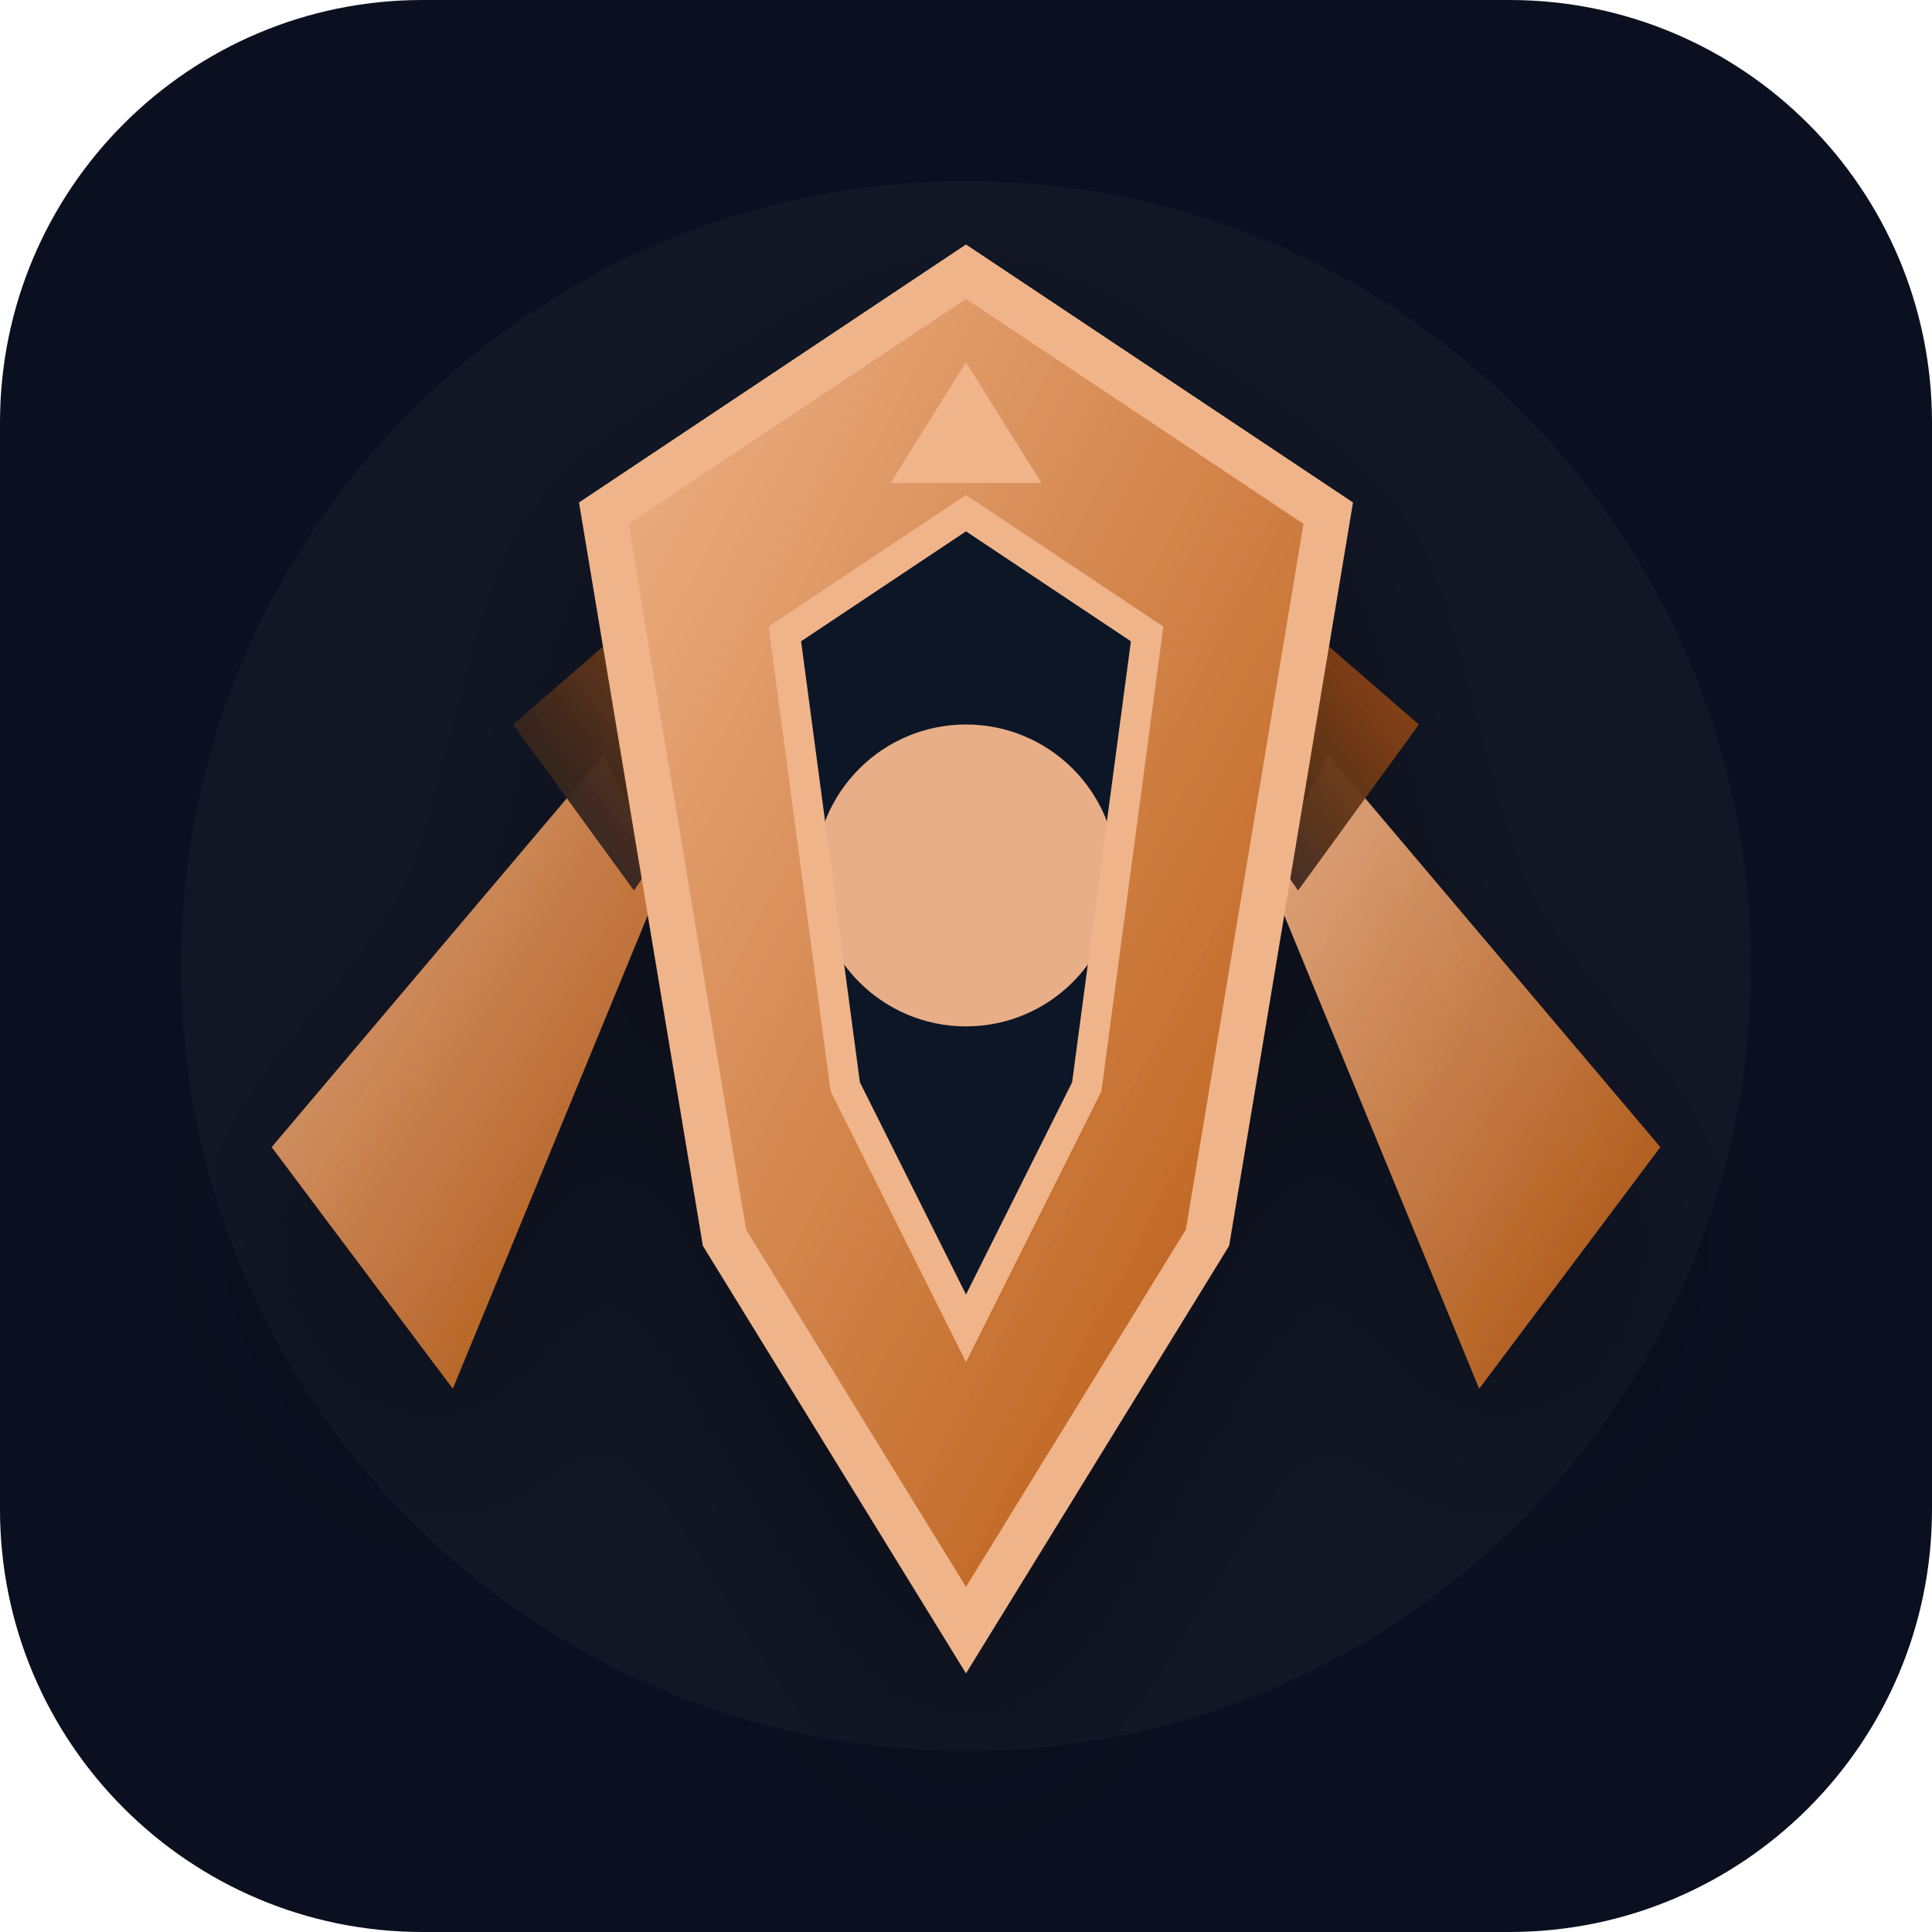
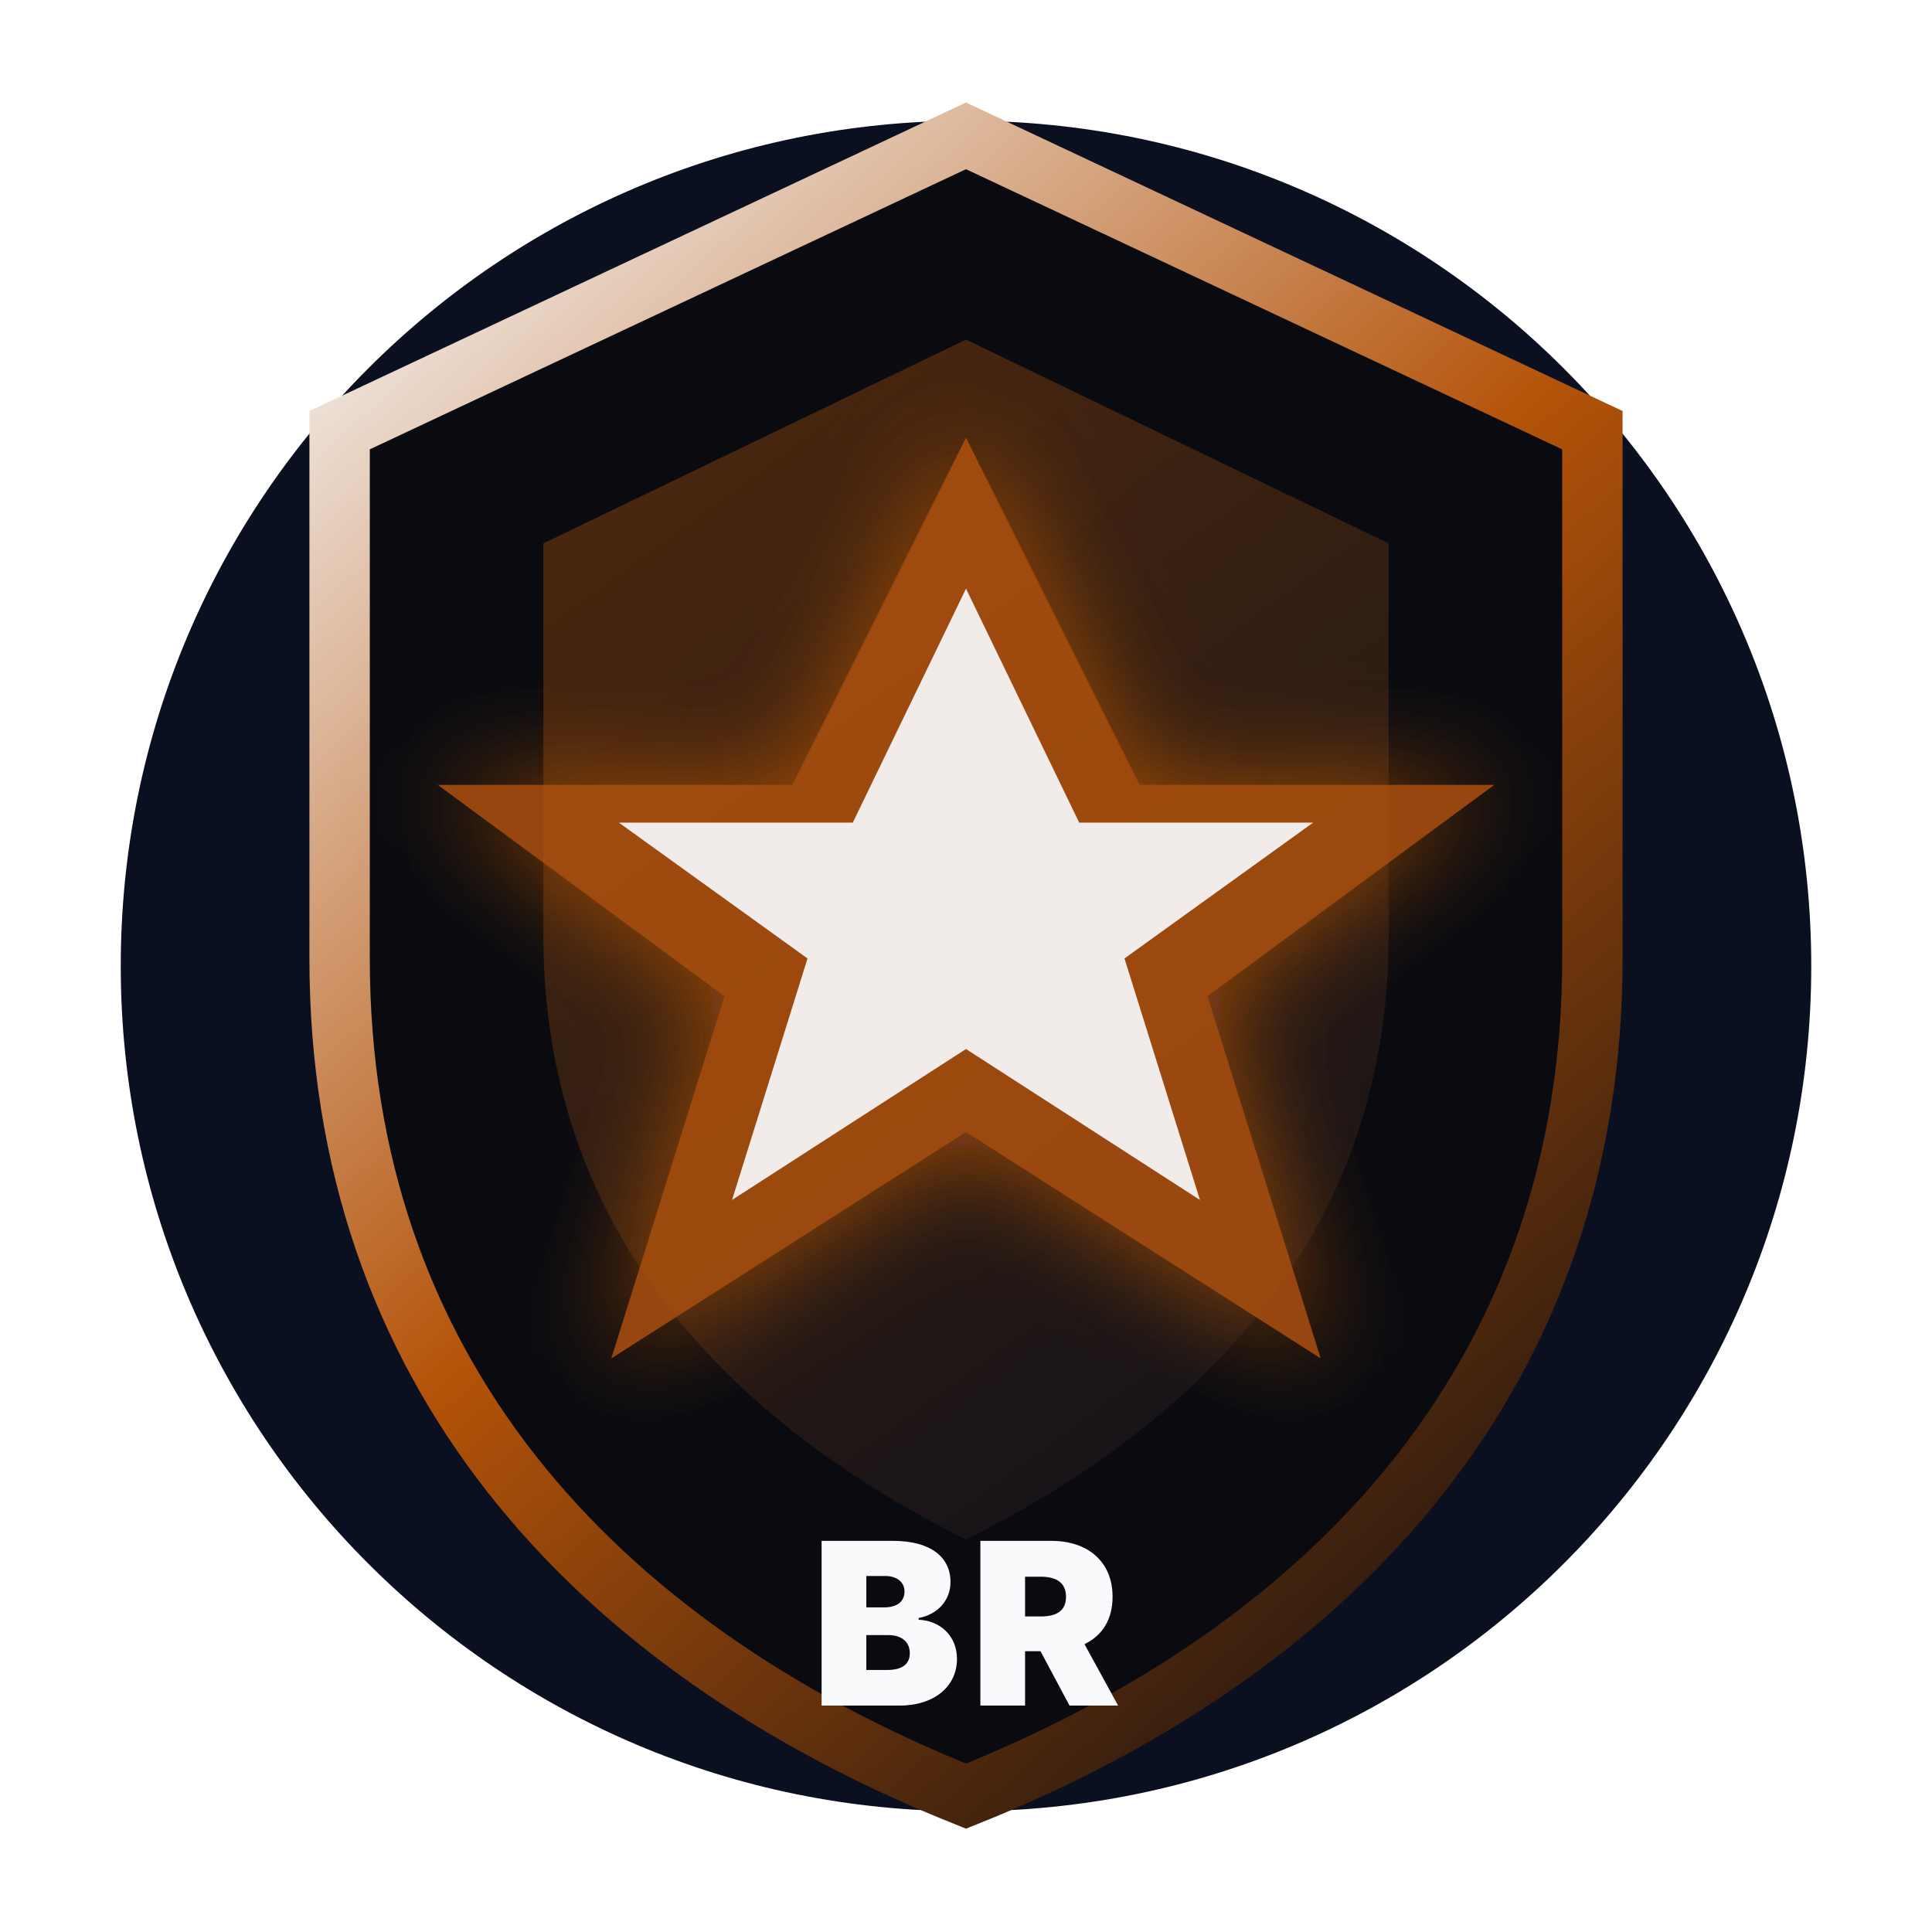
- <svg xmlns="http://www.w3.org/2000/svg" viewBox="0 0 128 128">
+ <svg xmlns="http://www.w3.org/2000/svg" viewBox="0 0 256 256" role="img" aria-label="Bronze rank medal">
  <defs>
-     <linearGradient id="g1" x1="0" y1="0" x2="1" y2="1">
-       <stop offset="0%" stop-color="#f0b48a" />
-       <stop offset="100%" stop-color="#b45309" />
+     <linearGradient id="g" x1="40" y1="28" x2="218" y2="226" gradientUnits="userSpaceOnUse">
+       <stop offset="0" stop-color="#F8FAFC" />
+       <stop offset="0.48" stop-color="#B45309" />
+       <stop offset="1" stop-color="#0A0B10" />
    </linearGradient>
-     <linearGradient id="g2" x1="0" y1="1" x2="1" y2="0">
-       <stop offset="0%" stop-color="#111827" />
-       <stop offset="100%" stop-color="#b45309" />
+     <linearGradient id="core" x1="74" y1="54" x2="182" y2="202" gradientUnits="userSpaceOnUse">
+       <stop offset="0" stop-color="#B45309" stop-opacity=".95" />
+       <stop offset="1" stop-color="#111827" />
    </linearGradient>
-     <filter id="shadow" x="-50%" y="-50%" width="200%" height="200%">
-       <feDropShadow dx="0" dy="6" stdDeviation="6" flood-color="#000" flood-opacity=".35" />
+     <filter id="glow" x="-45%" y="-45%" width="190%" height="190%">
+       <feGaussianBlur stdDeviation="7" result="b" />
+       <feMerge>
+         <feMergeNode in="b" />
+         <feMergeNode in="SourceGraphic" />
+       </feMerge>
    </filter>
  </defs>
-   <rect width="128" height="128" rx="28" fill="#0b1020" />
-   <circle cx="64" cy="64" r="52" fill="rgba(255,255,255,0.03)" />
-   <g filter="url(#shadow)">
-     <path d="M18 76 L40 50 L44 58 L30 92 Z" fill="url(#g1)" opacity=".92" />
-     <path d="M110 76 L88 50 L84 58 L98 92 Z" fill="url(#g1)" opacity=".92" />
-     <path d="M34 48 L49 35 L53 43 L42 59 Z" fill="url(#g2)" opacity=".95" />
-     <path d="M94 48 L79 35 L75 43 L86 59 Z" fill="url(#g2)" opacity=".95" />
-     <path d="M64 18 L88 34 L80 82 L64 108 L48 82 L40 34 Z" fill="url(#g1)" stroke="#f0b48a" stroke-width="3" />
-     <path d="M64 34 L76 42 L72 72 L64 88 L56 72 L52 42 Z" fill="#111827" stroke="#f0b48a" stroke-width="2" />
-     <circle cx="64" cy="58" r="10" fill="#f0b48a" opacity=".96" />
-     <path d="M64 24 L69 32 H59 Z" fill="#f0b48a" />
-   </g>
+   <circle cx="128" cy="128" r="112" fill="#0B1020" />
+   <path d="M128 18 211 57v70c0 54-33 91-83 111-50-20-83-57-83-111V57l83-39Z" fill="#0A0B10" stroke="url(#g)" stroke-width="8" />
+   <path d="M128 45 184 72v52c0 37-22 63-56 80-34-17-56-43-56-80V72l56-27Z" fill="url(#core)" opacity=".42" />
+   <path d="M128 58 151 104h47l-38 28 15 48-47-30-47 30 15-48-38-28h47l23-46Z" fill="#B45309" opacity=".82" filter="url(#glow)" />
+   <path d="M128 78 143 109h31l-25 18 10 32-31-20-31 20 10-32-25-18h31l15-31Z" fill="#F8FAFC" opacity=".92" />
+   <text x="128" y="226" text-anchor="middle" font-family="Inter, Arial, sans-serif" font-size="30" font-weight="900" fill="#F8FAFC" letter-spacing="1">BR</text>
</svg>
